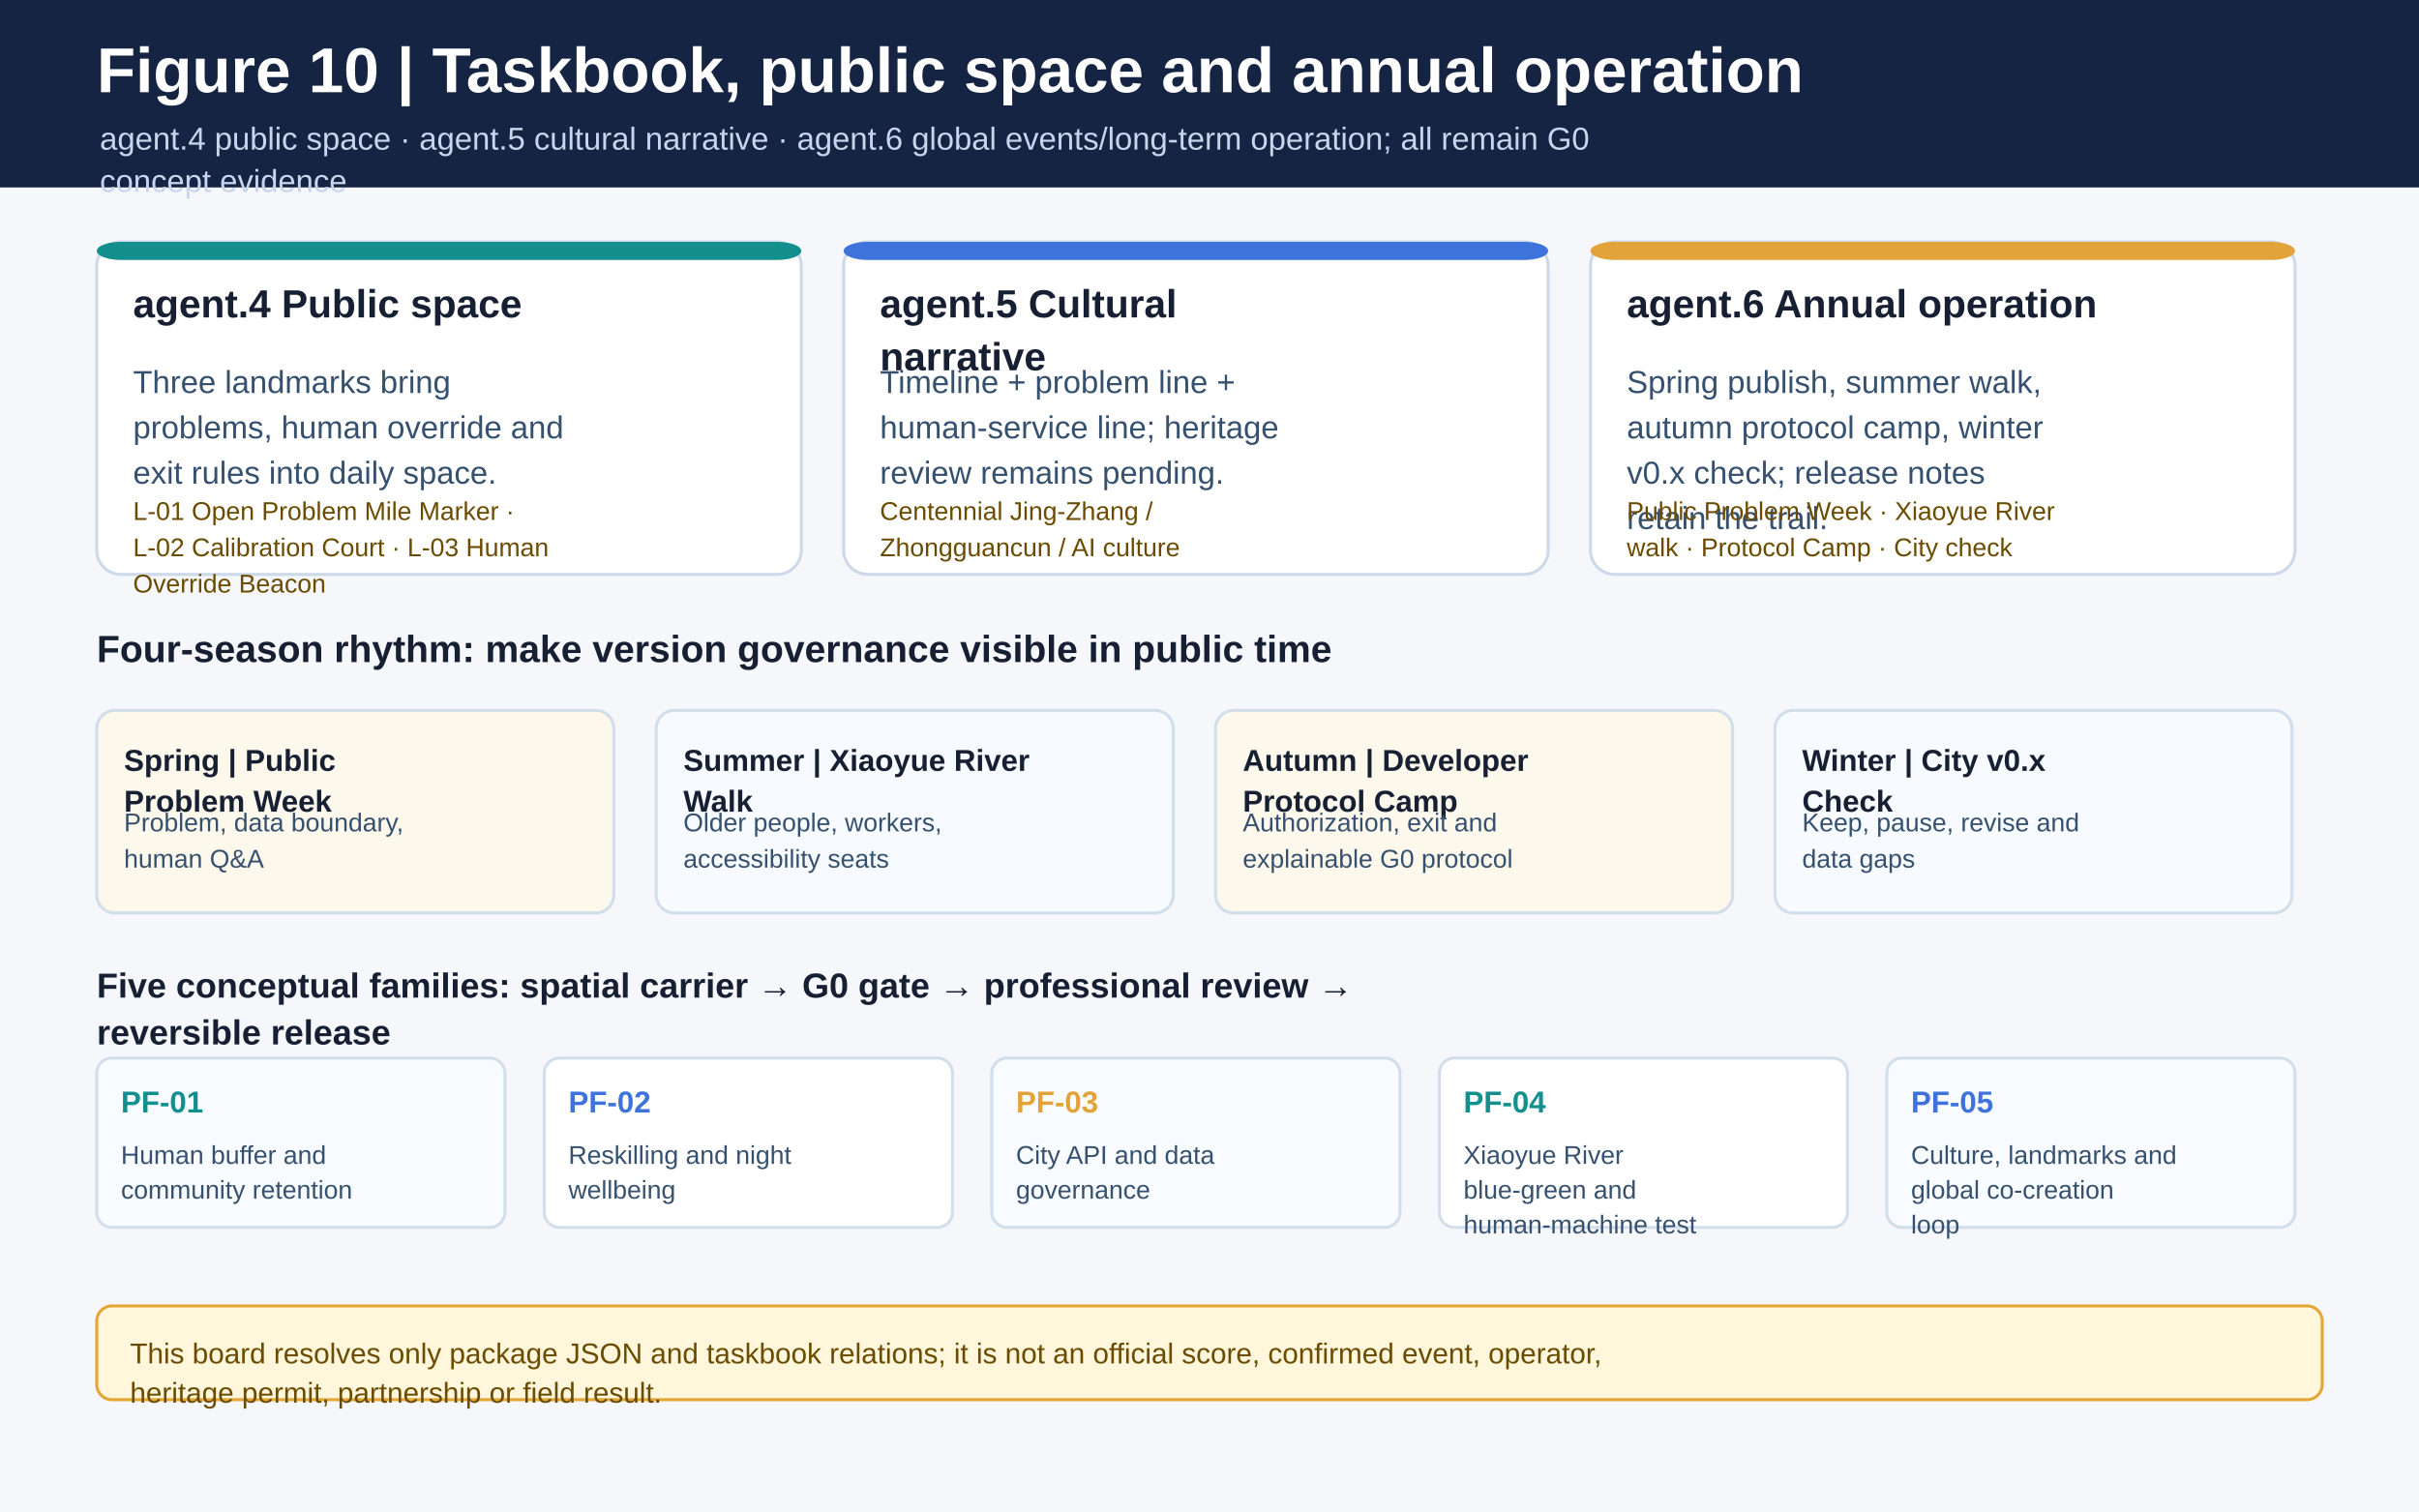
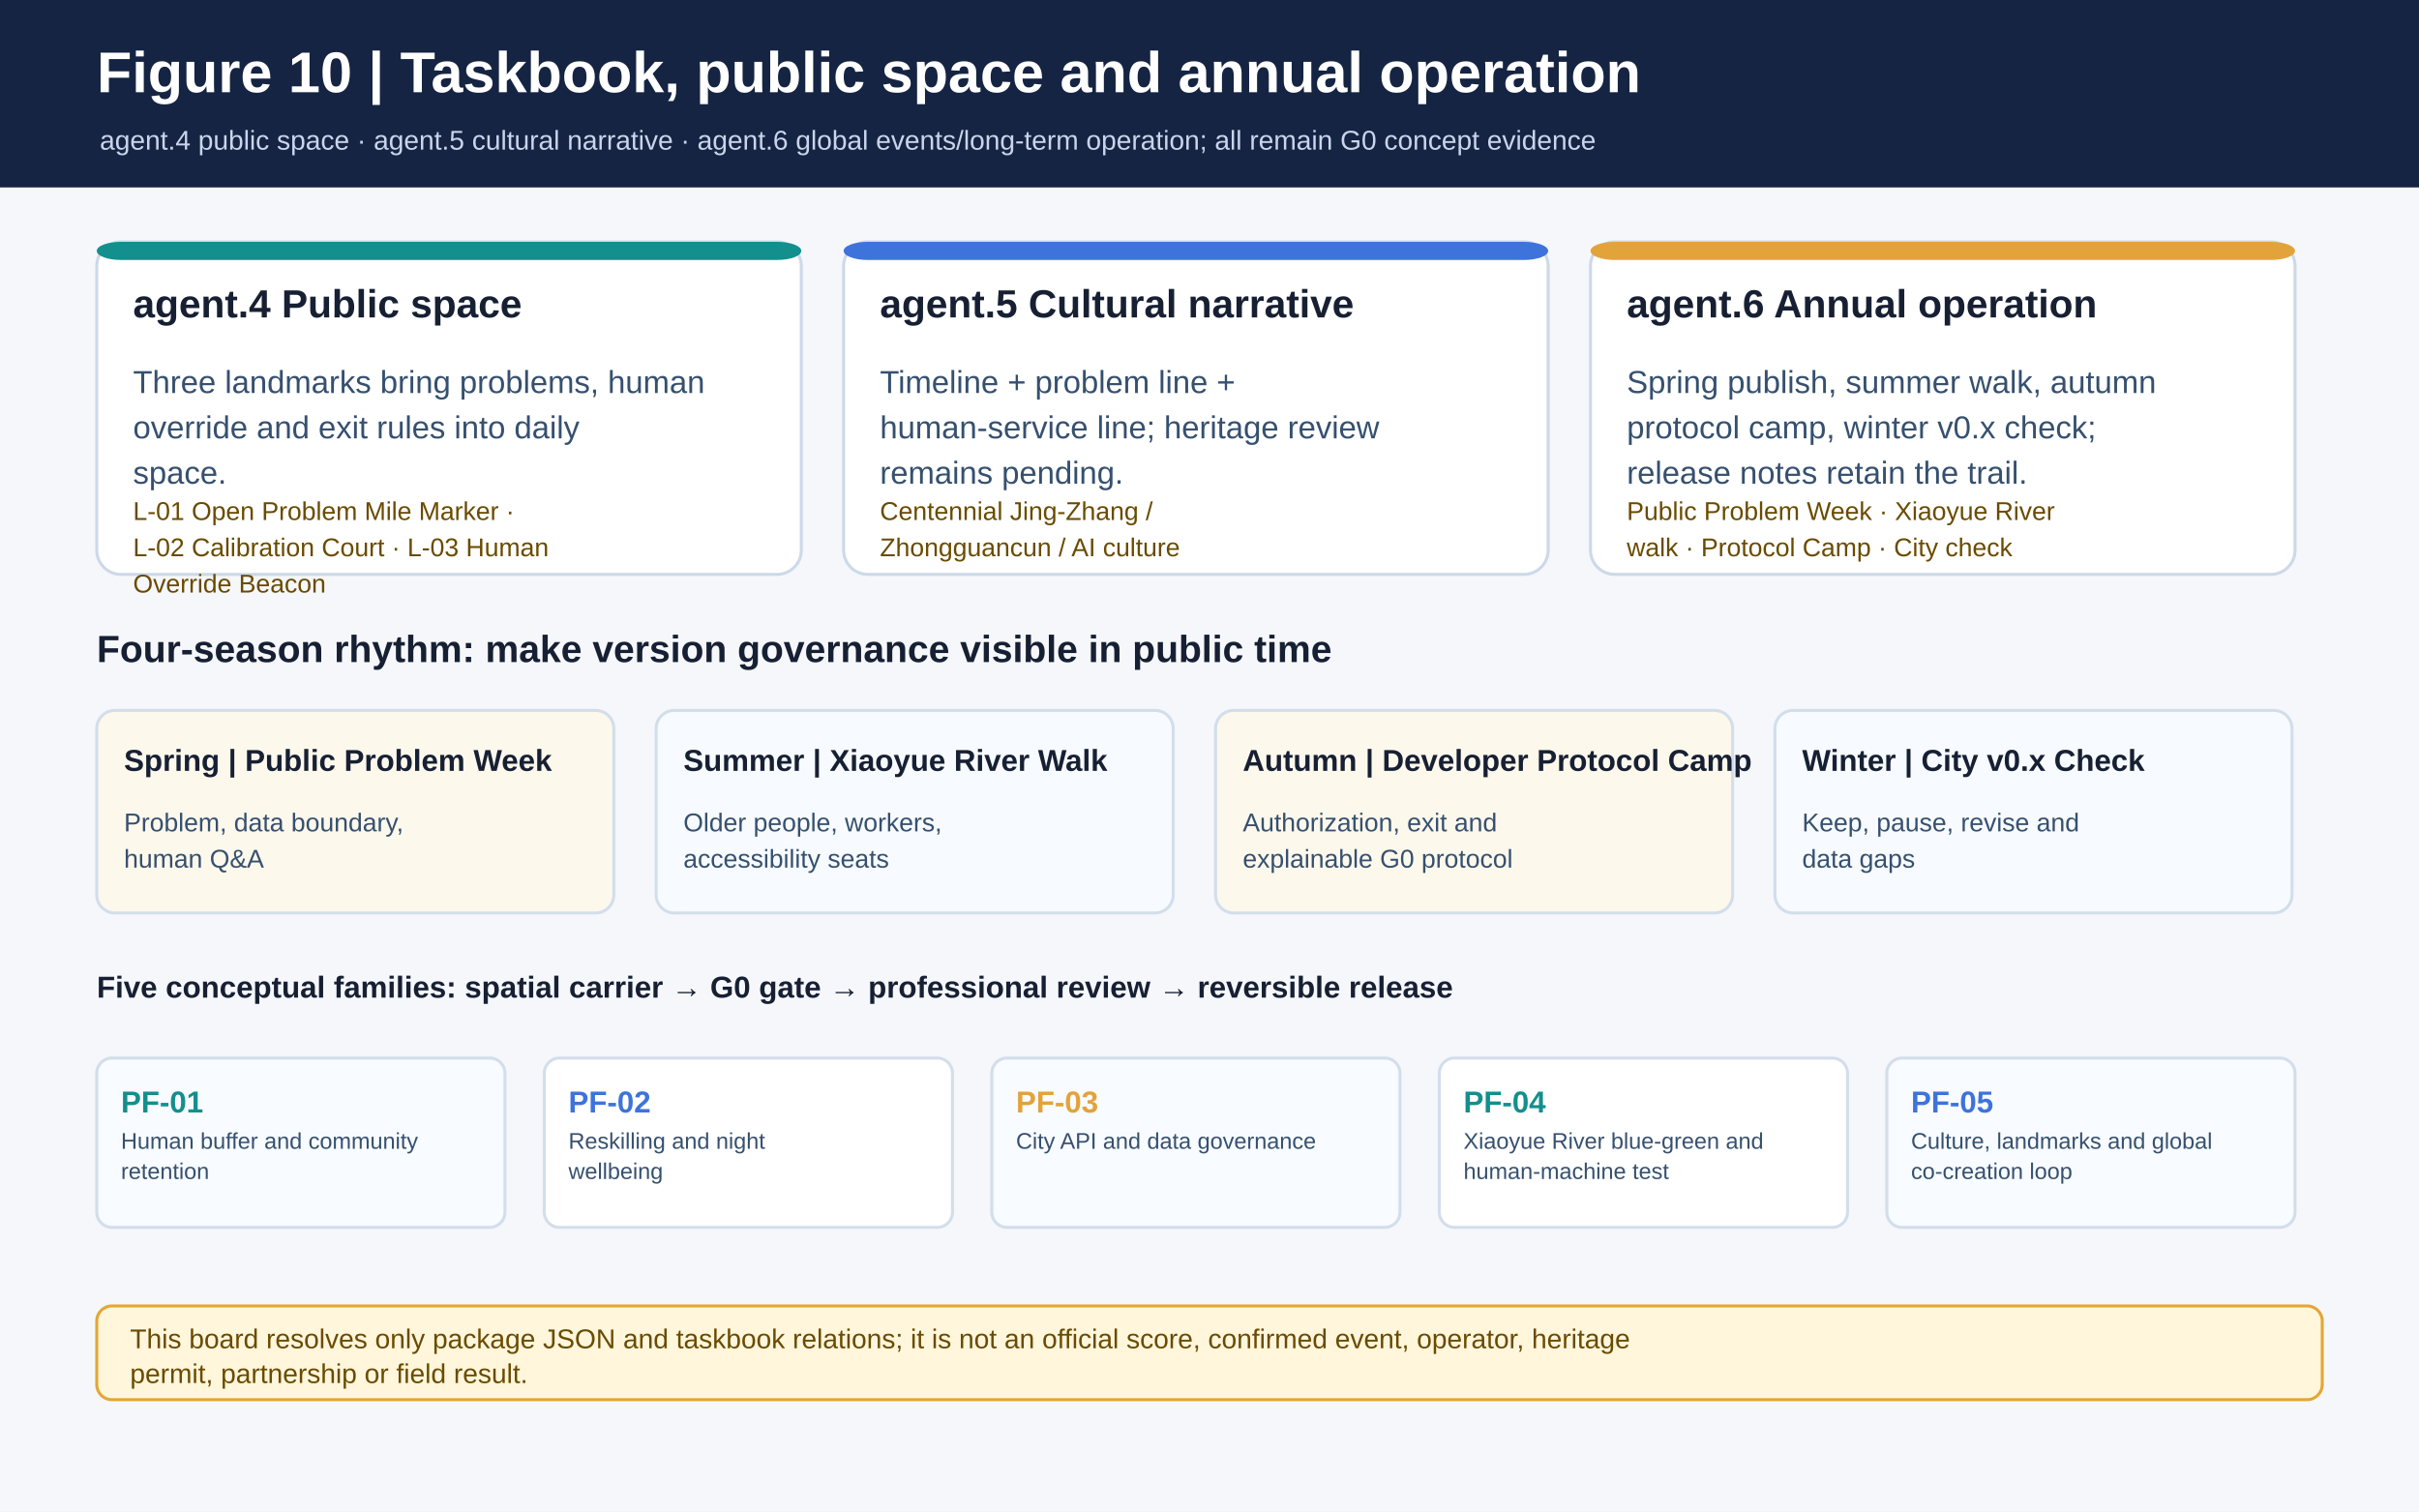
<svg xmlns="http://www.w3.org/2000/svg" width="1600" height="1000" viewBox="0 0 1600 1000" role="img" aria-labelledby="title desc">
  <rect width="1600" height="1000" fill="#f5f7fb" />
  <rect x="0" y="0" width="1600" height="124" rx="0" fill="#152442" stroke="none" stroke-width="2" />
-   <text x="64" y="61" fill="#ffffff" font-family="Arial,sans-serif" font-size="42" font-weight="700" text-anchor="start">
+   <text x="64" y="61" fill="#ffffff" font-family="Arial,sans-serif" font-size="38" font-weight="700" text-anchor="start">
    <tspan x="64" dy="0">Figure 10 | Taskbook, public space and annual operation</tspan>
  </text>
-   <text x="66" y="99" fill="#c8d5ec" font-family="Arial,sans-serif" font-size="21" font-weight="400" text-anchor="start">
-     <tspan x="66" dy="0">agent.4 public space · agent.5 cultural narrative · agent.6 global events/long-term operation; all remain G0</tspan>
-     <tspan x="66" dy="28">concept evidence</tspan>
+   <text x="66" y="99" fill="#c8d5ec" font-family="Arial,sans-serif" font-size="18" font-weight="400" text-anchor="start">
+     <tspan x="66" dy="0">agent.4 public space · agent.5 cultural narrative · agent.6 global events/long-term operation; all remain G0 concept evidence</tspan>
  </text>
  <rect x="64" y="160" width="466" height="220" rx="16" fill="#ffffff" stroke="#cdd9e8" stroke-width="2" />
  <rect x="64" y="160" width="466" height="12" rx="16" fill="#138f8d" stroke="none" stroke-width="2" />
  <text x="88" y="210" fill="#172033" font-family="Arial,sans-serif" font-size="26" font-weight="700" text-anchor="start">
    <tspan x="88" dy="0">agent.4 Public space</tspan>
  </text>
  <text x="88" y="260" fill="#36506f" font-family="Arial,sans-serif" font-size="21" font-weight="400" text-anchor="start">
-     <tspan x="88" dy="0">Three landmarks bring</tspan>
-     <tspan x="88" dy="30">problems, human override and</tspan>
-     <tspan x="88" dy="30">exit rules into daily space.</tspan>
+     <tspan x="88" dy="0">Three landmarks bring problems, human</tspan>
+     <tspan x="88" dy="30">override and exit rules into daily</tspan>
+     <tspan x="88" dy="30">space.</tspan>
  </text>
  <text x="88" y="344" fill="#6a4b00" font-family="Arial,sans-serif" font-size="17" font-weight="400" text-anchor="start">
    <tspan x="88" dy="0">L-01 Open Problem Mile Marker ·</tspan>
    <tspan x="88" dy="24">L-02 Calibration Court · L-03 Human</tspan>
    <tspan x="88" dy="24">Override Beacon</tspan>
  </text>
  <rect x="558" y="160" width="466" height="220" rx="16" fill="#ffffff" stroke="#cdd9e8" stroke-width="2" />
  <rect x="558" y="160" width="466" height="12" rx="16" fill="#3e73dc" stroke="none" stroke-width="2" />
  <text x="582" y="210" fill="#172033" font-family="Arial,sans-serif" font-size="26" font-weight="700" text-anchor="start">
-     <tspan x="582" dy="0">agent.5 Cultural</tspan>
-     <tspan x="582" dy="35">narrative</tspan>
+     <tspan x="582" dy="0">agent.5 Cultural narrative</tspan>
  </text>
  <text x="582" y="260" fill="#36506f" font-family="Arial,sans-serif" font-size="21" font-weight="400" text-anchor="start">
    <tspan x="582" dy="0">Timeline + problem line +</tspan>
-     <tspan x="582" dy="30">human-service line; heritage</tspan>
-     <tspan x="582" dy="30">review remains pending.</tspan>
+     <tspan x="582" dy="30">human-service line; heritage review</tspan>
+     <tspan x="582" dy="30">remains pending.</tspan>
  </text>
  <text x="582" y="344" fill="#6a4b00" font-family="Arial,sans-serif" font-size="17" font-weight="400" text-anchor="start">
    <tspan x="582" dy="0">Centennial Jing-Zhang /</tspan>
    <tspan x="582" dy="24">Zhongguancun / AI culture</tspan>
  </text>
  <rect x="1052" y="160" width="466" height="220" rx="16" fill="#ffffff" stroke="#cdd9e8" stroke-width="2" />
  <rect x="1052" y="160" width="466" height="12" rx="16" fill="#e3a33b" stroke="none" stroke-width="2" />
  <text x="1076" y="210" fill="#172033" font-family="Arial,sans-serif" font-size="26" font-weight="700" text-anchor="start">
    <tspan x="1076" dy="0">agent.6 Annual operation</tspan>
  </text>
  <text x="1076" y="260" fill="#36506f" font-family="Arial,sans-serif" font-size="21" font-weight="400" text-anchor="start">
-     <tspan x="1076" dy="0">Spring publish, summer walk,</tspan>
-     <tspan x="1076" dy="30">autumn protocol camp, winter</tspan>
-     <tspan x="1076" dy="30">v0.x check; release notes</tspan>
-     <tspan x="1076" dy="30">retain the trail.</tspan>
+     <tspan x="1076" dy="0">Spring publish, summer walk, autumn</tspan>
+     <tspan x="1076" dy="30">protocol camp, winter v0.x check;</tspan>
+     <tspan x="1076" dy="30">release notes retain the trail.</tspan>
  </text>
  <text x="1076" y="344" fill="#6a4b00" font-family="Arial,sans-serif" font-size="17" font-weight="400" text-anchor="start">
    <tspan x="1076" dy="0">Public Problem Week · Xiaoyue River</tspan>
    <tspan x="1076" dy="24">walk · Protocol Camp · City check</tspan>
  </text>
  <text x="64" y="438" fill="#172033" font-family="Arial,sans-serif" font-size="25" font-weight="700" text-anchor="start">
    <tspan x="64" dy="0">Four-season rhythm: make version governance visible in public time</tspan>
  </text>
  <rect x="64" y="470" width="342" height="134" rx="12" fill="#fdf8ec" stroke="#d3deeb" stroke-width="2" />
  <text x="82" y="510" fill="#172033" font-family="Arial,sans-serif" font-size="20" font-weight="700" text-anchor="start">
-     <tspan x="82" dy="0">Spring | Public</tspan>
-     <tspan x="82" dy="27">Problem Week</tspan>
+     <tspan x="82" dy="0">Spring | Public Problem Week</tspan>
  </text>
  <text x="82" y="550" fill="#36506f" font-family="Arial,sans-serif" font-size="17" font-weight="400" text-anchor="start">
    <tspan x="82" dy="0">Problem, data boundary,</tspan>
    <tspan x="82" dy="24">human Q&amp;A</tspan>
  </text>
  <rect x="434" y="470" width="342" height="134" rx="12" fill="#f7fbff" stroke="#d3deeb" stroke-width="2" />
  <text x="452" y="510" fill="#172033" font-family="Arial,sans-serif" font-size="20" font-weight="700" text-anchor="start">
-     <tspan x="452" dy="0">Summer | Xiaoyue River</tspan>
-     <tspan x="452" dy="27">Walk</tspan>
+     <tspan x="452" dy="0">Summer | Xiaoyue River Walk</tspan>
  </text>
  <text x="452" y="550" fill="#36506f" font-family="Arial,sans-serif" font-size="17" font-weight="400" text-anchor="start">
    <tspan x="452" dy="0">Older people, workers,</tspan>
    <tspan x="452" dy="24">accessibility seats</tspan>
  </text>
  <rect x="804" y="470" width="342" height="134" rx="12" fill="#fdf8ec" stroke="#d3deeb" stroke-width="2" />
  <text x="822" y="510" fill="#172033" font-family="Arial,sans-serif" font-size="20" font-weight="700" text-anchor="start">
-     <tspan x="822" dy="0">Autumn | Developer</tspan>
-     <tspan x="822" dy="27">Protocol Camp</tspan>
+     <tspan x="822" dy="0">Autumn | Developer Protocol Camp</tspan>
  </text>
  <text x="822" y="550" fill="#36506f" font-family="Arial,sans-serif" font-size="17" font-weight="400" text-anchor="start">
    <tspan x="822" dy="0">Authorization, exit and</tspan>
    <tspan x="822" dy="24">explainable G0 protocol</tspan>
  </text>
  <rect x="1174" y="470" width="342" height="134" rx="12" fill="#f7fbff" stroke="#d3deeb" stroke-width="2" />
  <text x="1192" y="510" fill="#172033" font-family="Arial,sans-serif" font-size="20" font-weight="700" text-anchor="start">
-     <tspan x="1192" dy="0">Winter | City v0.x</tspan>
-     <tspan x="1192" dy="27">Check</tspan>
+     <tspan x="1192" dy="0">Winter | City v0.x Check</tspan>
  </text>
  <text x="1192" y="550" fill="#36506f" font-family="Arial,sans-serif" font-size="17" font-weight="400" text-anchor="start">
    <tspan x="1192" dy="0">Keep, pause, revise and</tspan>
    <tspan x="1192" dy="24">data gaps</tspan>
  </text>
-   <text x="64" y="660" fill="#172033" font-family="Arial,sans-serif" font-size="23" font-weight="700" text-anchor="start">
-     <tspan x="64" dy="0">Five conceptual families: spatial carrier → G0 gate → professional review →</tspan>
-     <tspan x="64" dy="31">reversible release</tspan>
+   <text x="64" y="660" fill="#172033" font-family="Arial,sans-serif" font-size="20" font-weight="700" text-anchor="start">
+     <tspan x="64" dy="0">Five conceptual families: spatial carrier → G0 gate → professional review → reversible release</tspan>
  </text>
  <rect x="64" y="700" width="270" height="112" rx="10" fill="#f8fbff" stroke="#d3deeb" stroke-width="2" />
  <text x="80" y="736" fill="#138f8d" font-family="Arial,sans-serif" font-size="20" font-weight="700" text-anchor="start">
    <tspan x="80" dy="0">PF-01</tspan>
  </text>
-   <text x="80" y="770" fill="#36506f" font-family="Arial,sans-serif" font-size="17" font-weight="400" text-anchor="start">
-     <tspan x="80" dy="0">Human buffer and</tspan>
-     <tspan x="80" dy="23">community retention</tspan>
+   <text x="80" y="760" fill="#36506f" font-family="Arial,sans-serif" font-size="15" font-weight="400" text-anchor="start">
+     <tspan x="80" dy="0">Human buffer and community</tspan>
+     <tspan x="80" dy="20">retention</tspan>
  </text>
  <rect x="360" y="700" width="270" height="112" rx="10" fill="#ffffff" stroke="#d3deeb" stroke-width="2" />
  <text x="376" y="736" fill="#3e73dc" font-family="Arial,sans-serif" font-size="20" font-weight="700" text-anchor="start">
    <tspan x="376" dy="0">PF-02</tspan>
  </text>
-   <text x="376" y="770" fill="#36506f" font-family="Arial,sans-serif" font-size="17" font-weight="400" text-anchor="start">
+   <text x="376" y="760" fill="#36506f" font-family="Arial,sans-serif" font-size="15" font-weight="400" text-anchor="start">
    <tspan x="376" dy="0">Reskilling and night</tspan>
-     <tspan x="376" dy="23">wellbeing</tspan>
+     <tspan x="376" dy="20">wellbeing</tspan>
  </text>
  <rect x="656" y="700" width="270" height="112" rx="10" fill="#f8fbff" stroke="#d3deeb" stroke-width="2" />
  <text x="672" y="736" fill="#e3a33b" font-family="Arial,sans-serif" font-size="20" font-weight="700" text-anchor="start">
    <tspan x="672" dy="0">PF-03</tspan>
  </text>
-   <text x="672" y="770" fill="#36506f" font-family="Arial,sans-serif" font-size="17" font-weight="400" text-anchor="start">
-     <tspan x="672" dy="0">City API and data</tspan>
-     <tspan x="672" dy="23">governance</tspan>
+   <text x="672" y="760" fill="#36506f" font-family="Arial,sans-serif" font-size="15" font-weight="400" text-anchor="start">
+     <tspan x="672" dy="0">City API and data governance</tspan>
  </text>
  <rect x="952" y="700" width="270" height="112" rx="10" fill="#ffffff" stroke="#d3deeb" stroke-width="2" />
  <text x="968" y="736" fill="#138f8d" font-family="Arial,sans-serif" font-size="20" font-weight="700" text-anchor="start">
    <tspan x="968" dy="0">PF-04</tspan>
  </text>
-   <text x="968" y="770" fill="#36506f" font-family="Arial,sans-serif" font-size="17" font-weight="400" text-anchor="start">
-     <tspan x="968" dy="0">Xiaoyue River</tspan>
-     <tspan x="968" dy="23">blue-green and</tspan>
-     <tspan x="968" dy="23">human-machine test</tspan>
+   <text x="968" y="760" fill="#36506f" font-family="Arial,sans-serif" font-size="15" font-weight="400" text-anchor="start">
+     <tspan x="968" dy="0">Xiaoyue River blue-green and</tspan>
+     <tspan x="968" dy="20">human-machine test</tspan>
  </text>
  <rect x="1248" y="700" width="270" height="112" rx="10" fill="#f8fbff" stroke="#d3deeb" stroke-width="2" />
  <text x="1264" y="736" fill="#3e73dc" font-family="Arial,sans-serif" font-size="20" font-weight="700" text-anchor="start">
    <tspan x="1264" dy="0">PF-05</tspan>
  </text>
-   <text x="1264" y="770" fill="#36506f" font-family="Arial,sans-serif" font-size="17" font-weight="400" text-anchor="start">
-     <tspan x="1264" dy="0">Culture, landmarks and</tspan>
-     <tspan x="1264" dy="23">global co-creation</tspan>
-     <tspan x="1264" dy="23">loop</tspan>
+   <text x="1264" y="760" fill="#36506f" font-family="Arial,sans-serif" font-size="15" font-weight="400" text-anchor="start">
+     <tspan x="1264" dy="0">Culture, landmarks and global</tspan>
+     <tspan x="1264" dy="20">co-creation loop</tspan>
  </text>
  <rect x="64" y="864" width="1472" height="62" rx="10" fill="#fff6dc" stroke="#e4a735" stroke-width="2" />
-   <text x="86" y="902" fill="#6a4b00" font-family="Arial,sans-serif" font-size="19" font-weight="400" text-anchor="start">
-     <tspan x="86" dy="0">This board resolves only package JSON and taskbook relations; it is not an official score, confirmed event, operator,</tspan>
-     <tspan x="86" dy="26">heritage permit, partnership or field result.</tspan>
+   <text x="86" y="892" fill="#6a4b00" font-family="Arial,sans-serif" font-size="18" font-weight="400" text-anchor="start">
+     <tspan x="86" dy="0">This board resolves only package JSON and taskbook relations; it is not an official score, confirmed event, operator, heritage</tspan>
+     <tspan x="86" dy="23">permit, partnership or field result.</tspan>
  </text>
</svg>
